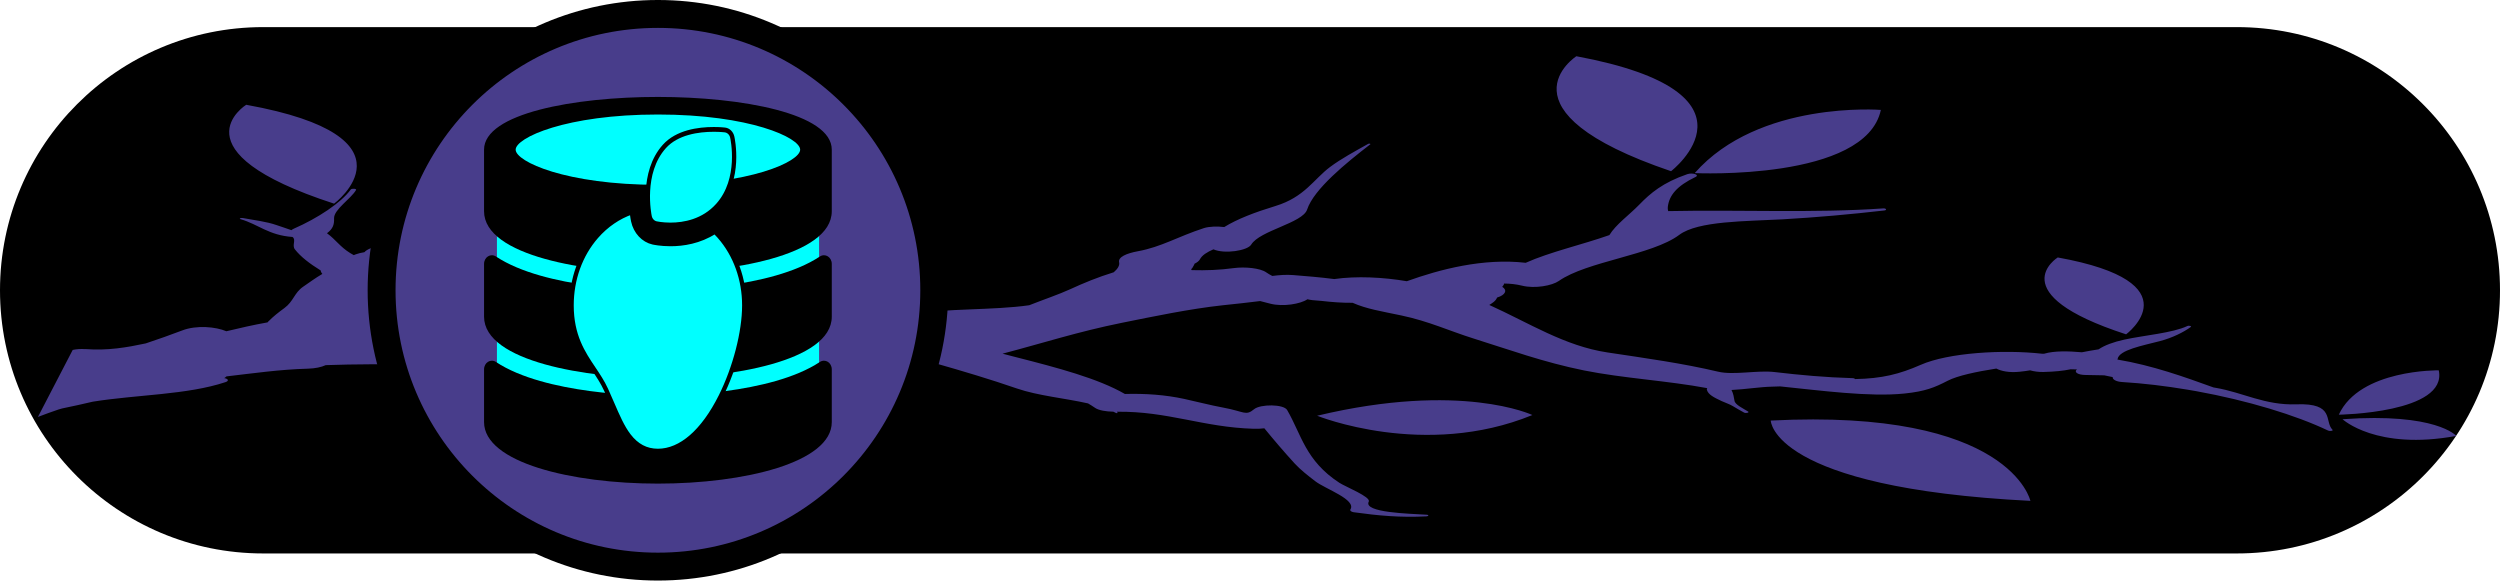
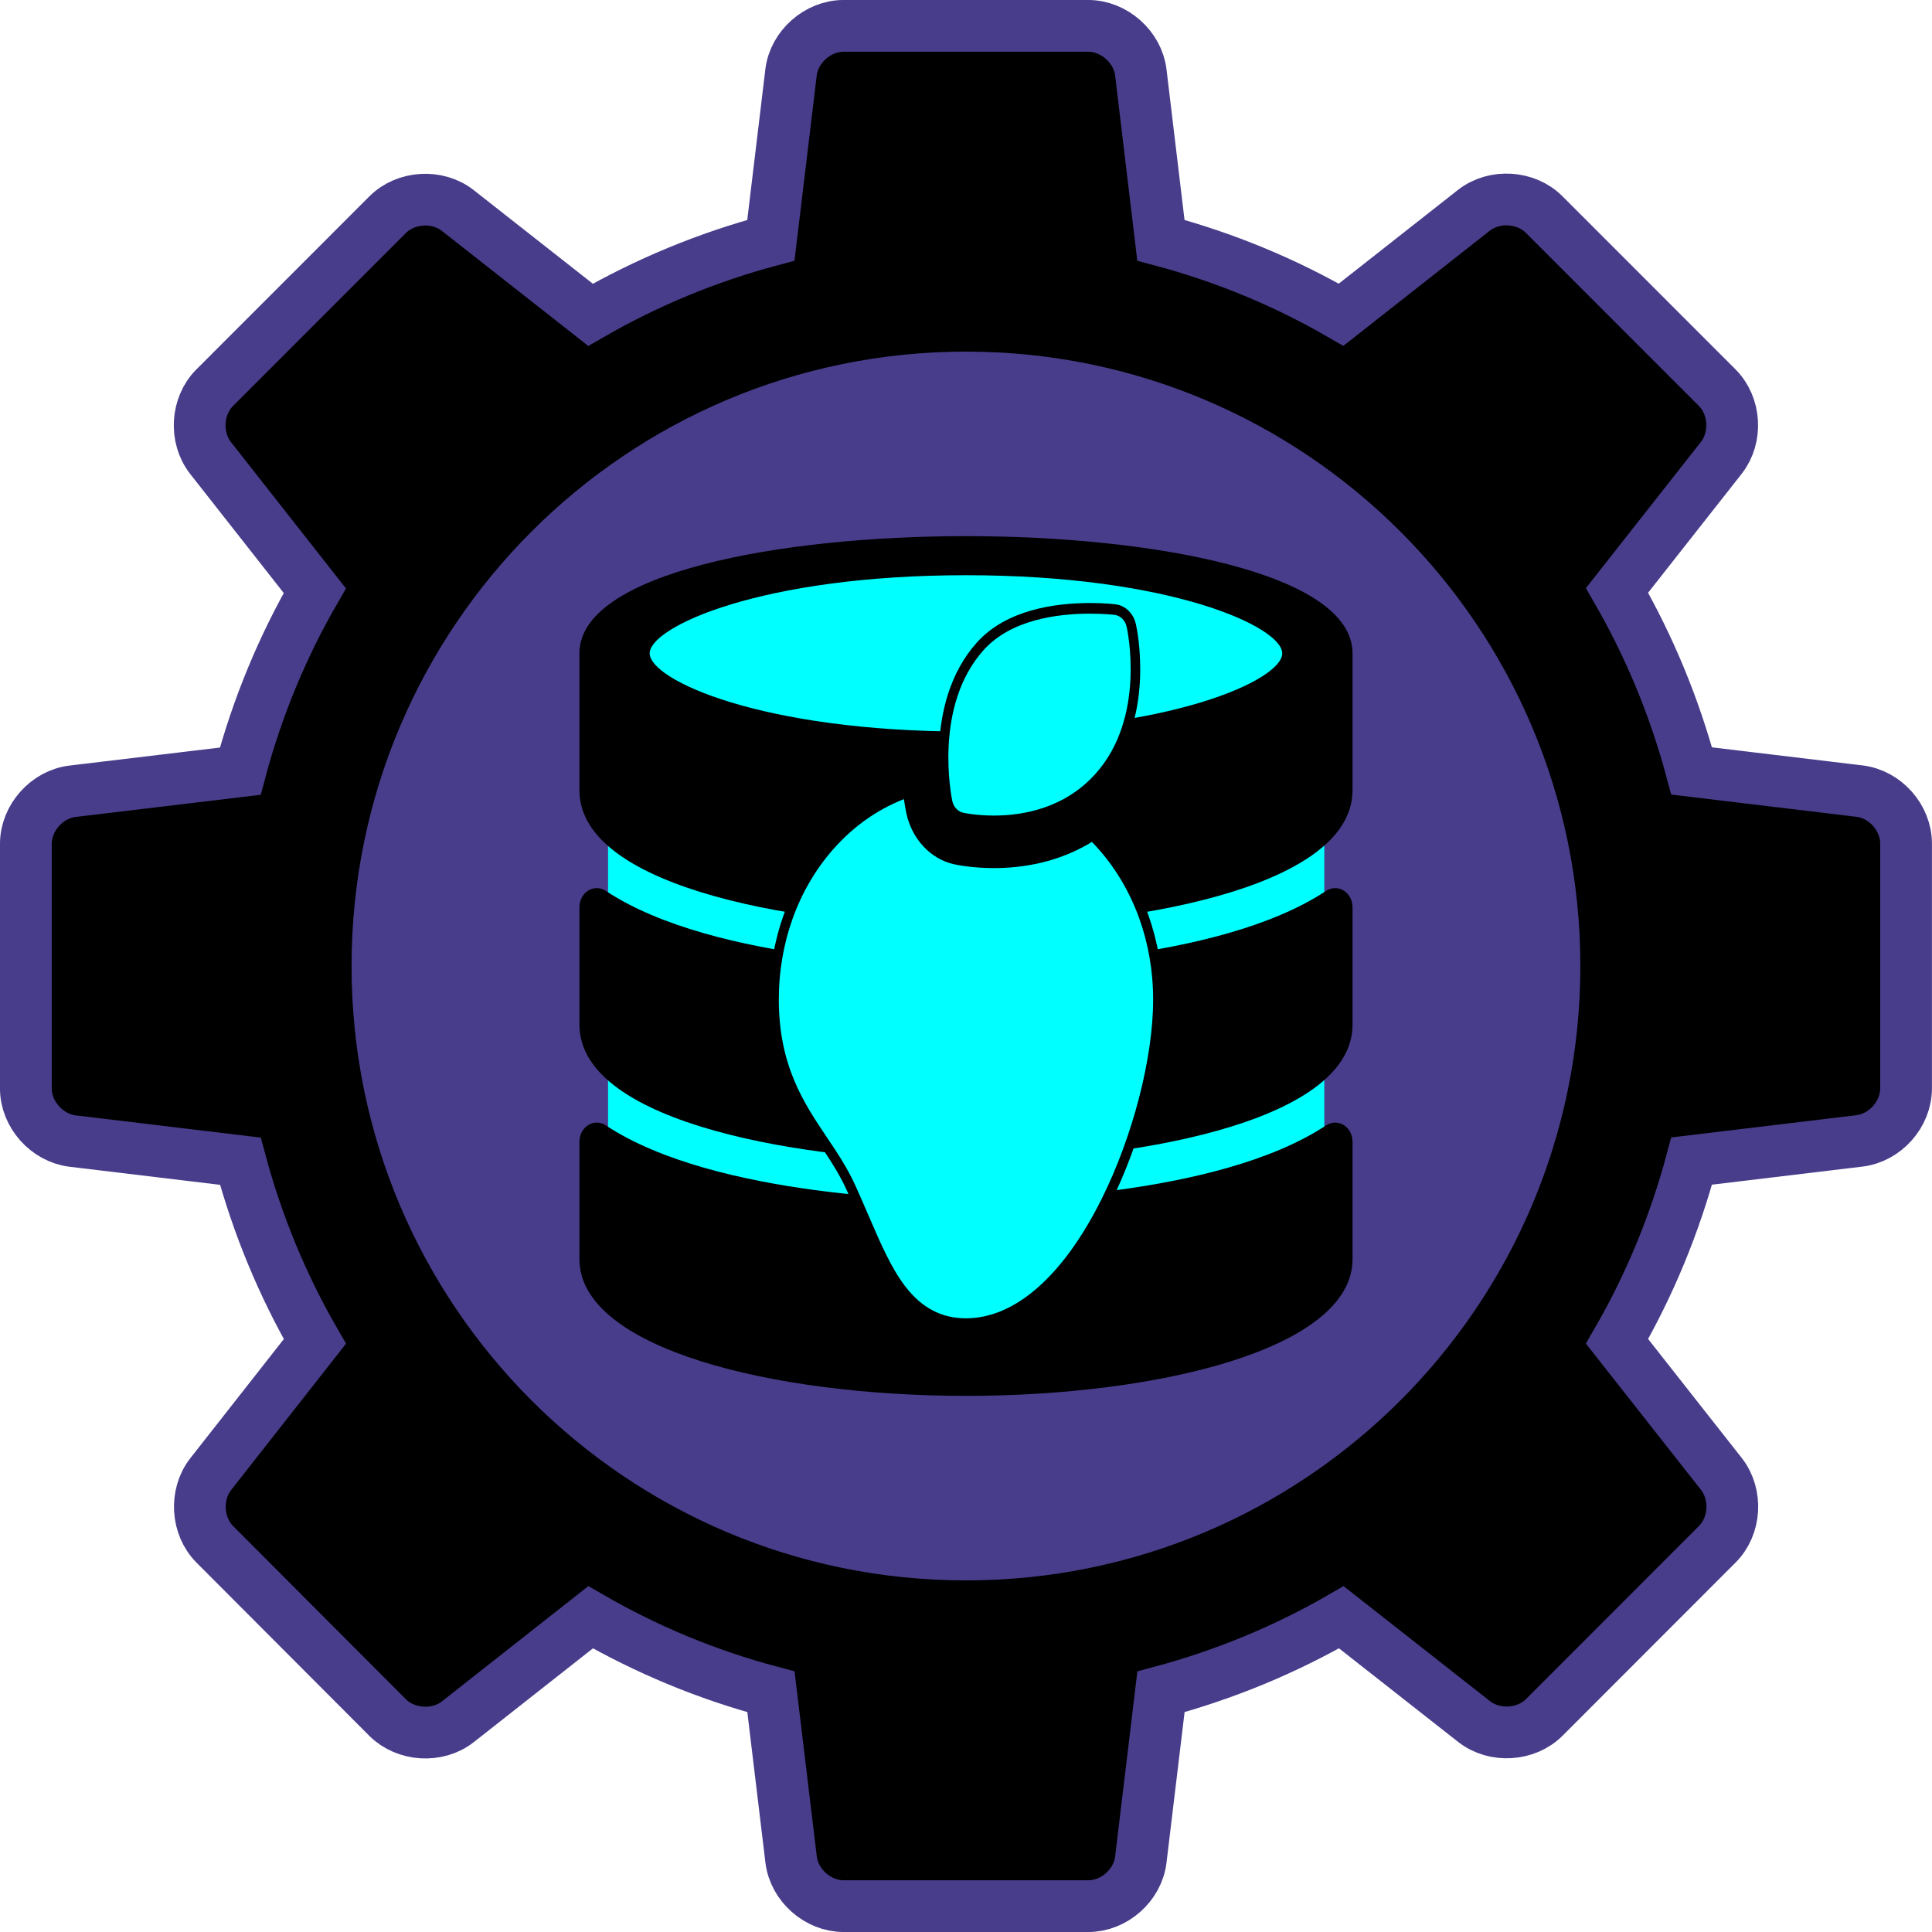
- <svg xmlns="http://www.w3.org/2000/svg" width="368.93" height="85.674" version="1.1" viewBox="0 0 379.98 75.599">
-   <rect y="-2.2" width="379.98" height="80" ry="40" stroke-width=".908" />
-   <path d="m323.15 44.496s10.618-7.89-10.389-11.686c0 0-8.794 5.459 10.389 11.686zm-90.239 12.264s-10.801-5.131-32.718 0.108c0 0 16.313 6.62 32.718-0.108zm-195.49-47.155s-11.31 7.021 13.359 15.027c0 0 13.648-10.149-13.359-15.027zm62.747 6.011s-11.993-0.194-15.193 6.742c0 0 16.593-0.23 15.193-6.742zm2.671 9.972s-3-3.559-17.288-2.54c0 0 5.117 4.781 17.288 2.54zm252.64 31.121s16.586-0.234 15.193-6.742c0 0-12.002-0.195-15.193 6.742zm17.856 3.225s-3-3.559-17.29-2.536c0.01 7.19e-4 5.127 4.782 17.29 2.536zm-133.74-57.708s-12.782 8.243 14.392 17.476c0 0 15.483-11.905-14.392-17.476zm17.984 17.765c-2e-3 0.004 26.005 1.213 28.297-9.606 0 0-18.557-1.473-28.297 9.606zm51.026 49.817s-3.043-14.08-39.467-12.207c-2e-3 0.004 0.171 10.22 39.467 12.207zm-299.7-13.894c-1.04 0.333-2.096 0.754-3.141 1.135l5.286-10.184c0.535-0.114 1.176-0.174 1.919-0.12l0.005-0.011c3.376 0.265 6.318-0.248 9.179-0.861 1.903-0.64 3.795-1.295 5.534-1.966 2.181-0.844 5.121-0.565 6.718 0.12 2.021-0.482 4.101-0.967 6.261-1.349 0.03-0.038 0.07-0.08 0.108-0.117l-0.018-0.002c0.041-0.041 0.086-0.075 0.125-0.112 0.662-0.67 1.44-1.287 2.341-1.942 1.396-1.02 1.498-2.316 2.844-3.24 0.931-0.638 1.857-1.321 2.927-1.952-0.151-0.167-0.233-0.341-0.245-0.519l-0.035-0.025c-1.643-1.018-2.981-2.035-3.889-3.184-0.489-0.616 0.236-1.482-0.372-1.889-3.652-0.265-5.144-1.905-7.899-2.706-0.256-0.076 0.032-0.227 0.31-0.176 1.842 0.341 3.644 0.538 5.197 1.086 0.766 0.268 1.53 0.502 2.232 0.764 0.097-0.078 0.206-0.158 0.365-0.227 3.634-1.589 7.197-3.939 8.649-5.948 0.142-0.2 0.931-0.142 0.814 0.064-0.772 1.34-3.395 2.982-3.345 4.316 0.038 0.918-0.154 1.581-1.078 2.26 1.355 0.984 1.971 2.055 3.53 3.015 0.173 0.106 0.358 0.21 0.542 0.313 0.099-0.044 0.207-0.087 0.312-0.124 0.398-0.143 0.843-0.249 1.31-0.323 0.749-0.893 3.548-1.259 5.564-1.656 0.933-0.182 2.112-0.197 3.052-0.045 0.45-0.005 0.901 0.008 1.358 0.044 0.908-0.336 1.876-0.642 2.811-0.957-0.323-0.185-0.401-0.42 0.026-0.691 0.685-0.439 1.487-0.828 2.398-1.171 0.327-0.189 0.663-0.378 1.006-0.562 0.222-0.464 0.403-0.924 0.716-1.27 0.3-0.34 0.98-0.438 1.651-0.393 0.663-0.433 1.366-0.852 2.146-1.254 0.079-0.372-0.07-0.728 0.169-1.187 0.497-0.958 2.219-1.522 2.29-2.595 0.01-0.221 0.58-0.366 1.052-0.34 0.641-0.794 1.373-1.581 1.974-2.372 0.151-0.199 0.874-0.142 0.814 0.064-0.378 1.297-0.415 2.635-1.024 3.917-0.324 0.678-0.342 1.522-1.109 2.173 0.211 0.328 0.361 0.662 0.083 1.014-1.103 1.391-3.605 2.488-5.528 3.715-0.085 0.164-0.168 0.324-0.262 0.487-0.19 0.348-0.92 0.635-1.67 0.906-0.11 0.047-0.226 0.086-0.348 0.121-0.396 0.139-0.779 0.272-1.078 0.408-1.328 0.596-2.075 1.704-3.777 2.141l-0.042 0.008c-0.056 0.144-0.19 0.293-0.46 0.445-1.237 0.714-2.423 1.384-3.898 2.006-0.293 0.692-0.684 1.391-1.161 2.091 0.003 0.067-0.005 0.137-0.023 0.209l0.262 0.009c1.55 0.04 2.656 0.349 3.071 0.797 1.497-0.627 2.982-1.251 4.324-1.928 0.13-0.068 0.386 8e-3 0.302 0.079-1.101 0.966-2.692 1.793-4.537 2.541-0.042 0.082-0.087 0.167-0.171 0.257-0.438 0.477 0.917 0.857 3.004 1.147 0.238 1.7e-4 0.46-0.005 0.701 0.007 1.129 0.063 2.262 0.118 3.388 0.17 0.165-0.005 0.32-0.012 0.491-0.009 6.54 0.095 13.021 0.341 19.529-0.033 1.472-0.084 3.165 0.304 4.374 0.636 0.22-0.094 0.552-0.201 1.008-0.328 1.831-0.501 4.263-0.232 5.508 0.433l0.161 0.057c2.387-0.031 4.769-0.033 7.139 5e-3 2.247-0.201 4.33-0.471 5.132-0.604 4.767-0.8 5.841-1.182 11.457-0.589 2.891 0.301 5.405 0.943 8.136 1.387 0.79 0.129 1.625 0.209 2.466 0.275 0.183-0.041 0.35-0.087 0.559-0.123 5.353-0.939 12.463-0.584 18.008-1.379 2.133-0.844 4.485-1.633 6.248-2.443 1.978-0.912 4.151-1.815 6.599-2.568 0.603-0.519 0.928-1.035 0.816-1.518-0.185-0.8 1.136-1.363 2.862-1.679 3.6-0.662 6.011-2.206 10.034-3.517 0.788-0.253 2.044-0.288 3.082-0.158 1.988-1.226 4.627-2.237 7.795-3.203 4.413-1.346 5.802-4.06 8.282-5.921 1.679-1.254 3.755-2.372 5.823-3.532 0.121-0.068 0.395 0.009 0.302 0.079-3.618 2.787-8.579 6.806-9.603 9.915-0.674 2.051-7.197 3.187-8.499 5.33-0.565 0.923-4.027 1.466-5.744 0.719-0.958 0.414-1.727 0.887-2.058 1.524-0.127 0.246-0.427 0.474-0.823 0.669-0.01 0.073-0.035 0.142-0.081 0.212-0.072 0.102-0.405 0.835-0.436 0.473 1e-3 0.071 0.023 0.139 0.043 0.211l0.058 0.071c2.187 0.061 4.236-0.016 6.397-0.309 1.691-0.23 4.035 0.006 4.928 0.65 0.286 0.2 0.595 0.376 0.918 0.543 1.072-0.138 2.13-0.214 3.155-0.134 1.912 0.15 4.132 0.332 6.265 0.607 3.385-0.486 7.45-0.282 11.028 0.329 5.011-1.803 11.621-3.547 18.07-2.8 3.651-1.64 8.646-2.77 12.717-4.21 0.983-1.619 3.011-3.05 4.525-4.609 1.738-1.79 3.593-3.363 7.319-4.652 0.788-0.271 1.938 0.1 1.243 0.431-2.855 1.372-4.008 2.804-4.207 4.563-0.03 0.205 5e-3 0.412 0.06 0.62 10.798-0.237 22.071 0.334 32.685-0.411 0.463-0.03 0.605 0.266 0.16 0.316-5.062 0.58-10.267 1.049-15.497 1.346-5.493 0.309-12.804 0.213-15.674 2.366-4.088 3.069-14.032 4.01-18.299 7.002-1.005 0.706-3.625 1.204-5.588 0.713-0.894-0.222-1.816-0.317-2.737-0.322 2e-3 0.052-5e-3 0.103-0.034 0.157-0.061 0.117-0.148 0.229-0.243 0.34 0.812 0.49 0.53 1.235-0.78 1.632-0.094 0.219-0.205 0.414-0.505 0.661-0.2 0.166-0.439 0.314-0.68 0.465 6.053 2.739 11.473 6.24 17.947 7.215 5.899 0.889 11.471 1.657 16.831 2.926 2.382 0.565 5.978-0.253 8.57 0.055 3.886 0.457 7.803 0.817 11.85 0.927 0.236 0.004 0.346 0.068 0.393 0.142 4.086-0.075 6.758-0.747 9.991-2.168 4.183-1.839 12.496-2.353 18.453-1.684 0.106-0.003 0.203-0.006 0.308-0.005 1.522-0.455 3.711-0.398 5.731-0.217 0.817-0.162 1.667-0.314 2.536-0.445 0.898-0.611 2.246-1.117 3.932-1.484 3.069-0.666 7.307-0.997 9.563-2.061 0.229-0.112 0.696 0.017 0.527 0.141-1.086 0.789-2.779 1.649-4.707 2.153-2.61 0.68-6.232 1.348-6.429 2.736l-0.034 0.064c5.378 0.904 10.187 2.645 14.615 4.242 0.157 0.027 0.28 0.048 0.349 0.061 4.095 0.696 7.483 2.681 12.251 2.504 5.923-0.22 4.202 2.583 5.486 3.869 0.164 0.161-0.404 0.246-0.656 0.126-4.898-2.341-12.223-4.576-20.056-5.995-0.459-0.069-0.911-0.153-1.365-0.233-3.285-0.551-6.635-0.958-9.931-1.158-0.877-0.054-1.481-0.413-1.393-0.747l-1.289-0.268c-0.93-0.025-1.869-0.05-2.8-0.053-1.247-0.002-1.852-0.449-1.352-0.843-0.328-0.011-0.639-0.017-0.959-0.024-1.121 0.234-2.4 0.367-4.155 0.411-0.676 0.017-1.415-0.081-2.012-0.251-0.42 0.074-0.912 0.143-1.597 0.215-1.542 0.164-2.791-0.09-3.529-0.485-3.037 0.476-5.903 1.081-7.401 1.856-1.978 1.023-3.378 1.609-6.568 1.94-5.304 0.55-12.804-0.465-18.892-1.084-0.416 0.012-0.826 0.032-1.23 0.04-1.818 0.035-4.088 0.409-6.166 0.505 0.283 0.537 0.366 1.092 0.457 1.633 0.089 0.6 1.272 1.145 2.072 1.641 0.252 0.157-0.342 0.31-0.616 0.159-0.582-0.327-1.176-0.652-1.716-0.987-0.467-0.292-1.125-0.492-1.684-0.755-1.178-0.556-2.075-0.993-2.258-1.741-0.023-0.083 0.016-0.158 0.062-0.229-5.949-1.123-12.872-1.508-18.741-2.695-6.161-1.247-11.402-3.167-16.792-4.854-3.637-1.138-6.799-2.624-10.954-3.498-3.081-0.65-5.264-0.977-7.417-1.927-1.534 0.02-3.128-0.101-4.718-0.285-0.461-0.029-0.928-0.065-1.405-0.118-0.269-0.032-0.512-0.077-0.741-0.132-1.062 0.724-3.696 1.158-5.601 0.682-0.565-0.141-1.084-0.278-1.587-0.41-1.806 0.232-3.667 0.423-5.683 0.639-4.993 0.538-10.708 1.734-15.346 2.67-6.606 1.333-12.098 3.11-18.127 4.689 0.729 0.191 1.459 0.381 2.174 0.563 6.105 1.558 12.325 3.187 16.425 5.562 3.131-0.087 6.134 0.126 9.01 0.749 1.986 0.43 3.917 0.949 5.958 1.327 3.241 0.599 3.369 1.306 4.68 0.231 0.946-0.778 4.483-0.785 5.015 0.135 2.17 3.727 2.766 7.678 7.921 11.047 0.938 0.615 4.85 2.159 4.48 2.871-0.87 1.677 6.164 1.829 8.803 1.992 0.379 0.023 0.308 0.232-0.043 0.249-3.999 0.201-7.287-0.106-11.054-0.628-0.381-0.056-0.597-0.262-0.503-0.406 0.982-1.508-3.79-3.12-5.314-4.292-1.158-0.887-2.296-1.777-3.159-2.719-1.615-1.768-3.137-3.551-4.598-5.34-0.498 0.061-1.036 0.089-1.637 0.071-7.656-0.22-13.006-2.682-20.777-2.588 0.033 0.047 0.076 0.091 0.107 0.142 0.045 0.059-0.147 0.1-0.244 0.048-0.135-0.07-0.265-0.132-0.402-0.198-1.071-0.01-2.229-0.201-2.76-0.572-0.343-0.238-0.703-0.463-1.082-0.685-3.494-0.789-7.63-1.17-10.811-2.268-4.006-1.382-8.217-2.642-12.541-3.871l-0.241-0.067c-2.952-0.091-5.725-0.253-8.497-0.564-1.808 0.18-3.908-0.011-5.576-0.779l-0.113-0.057c-1.048-0.182-2.12-0.374-3.201-0.585-9.288 0.797-18.588 0.57-28.075-0.087-5.611 1.178-14.241 1.293-19.663 1.797-8.965 0.833-18.062 0.326-27.15 0.664-0.662 0.304-1.586 0.505-2.697 0.536-4.299 0.118-8.296 0.7-12.389 1.175-0.096 0.093-0.208 0.18-0.345 0.262 0.596 0.08 0.787 0.41 0.209 0.605-5.827 1.943-13.469 1.898-20.18 2.975-1.51 0.359-3.068 0.7-4.656 1.027-0.18 0.053-0.365 0.097-0.537 0.154zm171.9-21.797 0.031-0.024z" fill="#483d8b" stroke-width="5.822" />
-   <circle cx="100" cy="37.799" r="42" fill="#483d8b" stroke="#000" stroke-width="4.24" />
-   <g transform="matrix(2.9734 0 0 3.4338 45.267 -22.794)">
-     <rect x="10.178" y="14.25" width="16.467" height="7.945" fill="#0ff" />
-     <ellipse transform="matrix(.87405 0 0 .87405 2.7277 2.229)" cx="18.056" cy="10.338" rx="9.043" ry="2.143" fill="#0ff" />
-     <g transform="matrix(.037872 0 0 .036469 9.5192 9.0879)">
-       <path d="m234.67 0c-113.02 0-234.67 20.031-234.67 64v74.667c0 54.781 140.33 74.667 234.67 74.667s234.67-19.885 234.67-74.667v-74.667c-1e-3 -43.969-121.65-64-234.67-64zm0 106.67c-124.23 0-192-28.188-192-42.667s67.771-42.667 192-42.667 192 28.187 192 42.667c0 14.479-67.771 42.667-192 42.667z" />
-       <path d="m453.21 321.71c-66.253 39.454-199.01 40.955-218.54 40.955s-152.29-1.502-218.54-40.955c-7.171-4.27-16.122 0.661-16.122 9.006v63.949c0 49.021 118.05 74.667 234.67 74.667s234.67-25.646 234.67-74.667v-63.949c-1e-3 -8.345-8.952-13.276-16.122-9.006z" />
-       <path d="m453.21 193.71c-66.253 39.454-199.01 40.955-218.54 40.955s-152.29-1.502-218.54-40.955c-7.171-4.27-16.122 0.661-16.122 9.006v63.949c0 54.781 140.33 74.667 234.67 74.667s234.67-19.885 234.67-74.667v-63.949c-1e-3 -8.345-8.952-13.276-16.122-9.006z" />
+ <svg xmlns="http://www.w3.org/2000/svg" width="79.997" height="80" version="1.1" viewBox="0 0 82.393 70.592">
+   <g transform="matrix(.97324 0 0 .97324 1.1026 .94466)">
+     <g transform="matrix(3.2957 0 0 3.2957 0 -5.9019)" stroke="#483d8b" stroke-width=".688">
+       <path d="m24.38 10.175-2.231-0.268c-0.228-0.851-0.562-1.655-0.992-2.401l1.387-1.763c0.212-0.271 0.188-0.69-0.057-0.934l-2.299-2.3c-0.242-0.243-0.662-0.269-0.934-0.057l-1.766 1.389c-0.743-0.43-1.547-0.764-2.396-0.99l-0.267-2.231c-0.041-0.341-0.356-0.62-0.7-0.62h-3.252c-0.344 0-0.659 0.279-0.699 0.62l-0.268 2.231c-0.85 0.227-1.655 0.562-2.398 0.991l-1.765-1.387c-0.27-0.212-0.69-0.187-0.933 0.056l-2.3 2.301c-0.242 0.242-0.267 0.662-0.054 0.934l1.386 1.764c-0.43 0.744-0.764 1.549-0.991 2.4l-2.23 0.267c-0.341 0.04-0.621 0.355-0.621 0.7v3.252c0 0.344 0.279 0.657 0.621 0.699l2.231 0.268c0.228 0.848 0.561 1.652 0.991 2.396l-1.386 1.766c-0.211 0.271-0.187 0.69 0.057 0.934l2.296 2.301c0.243 0.242 0.663 0.269 0.933 0.057l1.766-1.39c0.744 0.43 1.548 0.765 2.398 0.991l0.268 2.23c0.041 0.342 0.355 0.62 0.699 0.62h3.252c0.345 0 0.659-0.278 0.699-0.62l0.268-2.23c0.851-0.228 1.655-0.562 2.398-0.991l1.766 1.387c0.271 0.212 0.69 0.187 0.933-0.056l2.299-2.301c0.244-0.242 0.269-0.662 0.056-0.935l-1.388-1.764c0.431-0.744 0.764-1.548 0.992-2.397l2.23-0.268c0.342-0.041 0.621-0.353 0.621-0.699v-3.252c1e-3 -0.346-0.277-0.659-0.62-0.7zm-11.879 8.575c-3.452 0-6.25-2.798-6.25-6.25s2.798-6.25 6.25-6.25 6.25 2.798 6.25 6.25-2.797 6.25-6.25 6.25z" stroke="#483d8b" stroke-width=".688" />
    </g>
-     <g transform="matrix(.019402 0 0 .018683 11.965 15.225)" fill="#0ff" stroke="#000" stroke-width="14.307">
-       <g transform="matrix(1.4887,0,0,1.4887,-49.078,-251.56)" fill="#0ff" stroke="#000" stroke-width="7.615">
-         <path d="m387.55 12.169c-1.522-6.081-6.666-10.574-12.896-11.266-0.332-0.038-8.258-0.903-19.774-0.903-27.512 0-65.012 4.698-87.426 27.077-41.959 41.9-26.717 108.88-26.049 111.71 1.35 5.705 5.899 10.101 11.646 11.255 0.427 0.086 10.626 2.1 25.095 2.1 23.995 0 57.967-5.361 83.543-30.904 42.05-41.993 26.542-106.35 25.861-109.06z" stroke-width="7.61" />
-         <path d="m364.77 170.18c-2.586-2.66-5.257-5.209-8-7.651-27.105 15.739-56.4 19.606-78.627 19.606-17.156 0-29.646-2.414-31-2.687-17.188-3.451-30.9-16.704-34.936-33.769-0.403-1.706-1.516-6.756-2.472-14.154-23.495 7.42-44.882 20.53-62.505 38.655-28.385 29.195-44.017 68.22-44.017 109.89 0 48.621 20.642 76.261 38.854 100.65 8.239 11.033 16.023 21.455 22.243 33.703 3.792 7.465 7.281 14.742 10.656 21.78 9.741 20.313 18.153 37.858 29.558 51.325 13.947 16.471 30.787 24.477 51.482 24.477 40.465 0 79.929-30.918 111.12-87.06 25.307-45.548 41.658-102.41 41.658-144.87 1e-3 -41.665-15.631-80.69-44.015-109.89z" />
+     <circle cx="41.196" cy="35.296" r="26.923" fill="#483d8b" />
+     <g transform="matrix(1.906 0 0 2.2011 6.1134 -3.5445)">
+       <rect x="10.178" y="14.25" width="16.467" height="7.945" fill="#0ff" />
+       <ellipse transform="matrix(.87405 0 0 .87405 2.7277 2.229)" cx="18.056" cy="10.338" rx="9.043" ry="2.143" fill="#0ff" />
+       <g transform="matrix(.037872 0 0 .036469 9.5192 9.0879)">
+         <path d="m234.67 0c-113.02 0-234.67 20.031-234.67 64v74.667c0 54.781 140.33 74.667 234.67 74.667s234.67-19.885 234.67-74.667v-74.667c-1e-3 -43.969-121.65-64-234.67-64zm0 106.67c-124.23 0-192-28.188-192-42.667s67.771-42.667 192-42.667 192 28.187 192 42.667c0 14.479-67.771 42.667-192 42.667z" />
+         <path d="m453.21 321.71c-66.253 39.454-199.01 40.955-218.54 40.955s-152.29-1.502-218.54-40.955c-7.171-4.27-16.122 0.661-16.122 9.006v63.949c0 49.021 118.05 74.667 234.67 74.667s234.67-25.646 234.67-74.667v-63.949c-1e-3 -8.345-8.952-13.276-16.122-9.006z" />
+         <path d="m453.21 193.71c-66.253 39.454-199.01 40.955-218.54 40.955s-152.29-1.502-218.54-40.955c-7.171-4.27-16.122 0.661-16.122 9.006v63.949c0 54.781 140.33 74.667 234.67 74.667s234.67-19.885 234.67-74.667v-63.949c-1e-3 -8.345-8.952-13.276-16.122-9.006z" />
+       </g>
+       <g transform="matrix(.019402 0 0 .018683 11.965 15.225)" fill="#0ff" stroke="#000" stroke-width="14.307">
+         <g transform="matrix(1.4887,0,0,1.4887,-49.078,-251.56)" fill="#0ff" stroke="#000" stroke-width="7.615">
+           <path d="m387.55 12.169c-1.522-6.081-6.666-10.574-12.896-11.266-0.332-0.038-8.258-0.903-19.774-0.903-27.512 0-65.012 4.698-87.426 27.077-41.959 41.9-26.717 108.88-26.049 111.71 1.35 5.705 5.899 10.101 11.646 11.255 0.427 0.086 10.626 2.1 25.095 2.1 23.995 0 57.967-5.361 83.543-30.904 42.05-41.993 26.542-106.35 25.861-109.06z" stroke-width="7.61" />
+           <path d="m364.77 170.18c-2.586-2.66-5.257-5.209-8-7.651-27.105 15.739-56.4 19.606-78.627 19.606-17.156 0-29.646-2.414-31-2.687-17.188-3.451-30.9-16.704-34.936-33.769-0.403-1.706-1.516-6.756-2.472-14.154-23.495 7.42-44.882 20.53-62.505 38.655-28.385 29.195-44.017 68.22-44.017 109.89 0 48.621 20.642 76.261 38.854 100.65 8.239 11.033 16.023 21.455 22.243 33.703 3.792 7.465 7.281 14.742 10.656 21.78 9.741 20.313 18.153 37.858 29.558 51.325 13.947 16.471 30.787 24.477 51.482 24.477 40.465 0 79.929-30.918 111.12-87.06 25.307-45.548 41.658-102.41 41.658-144.87 1e-3 -41.665-15.631-80.69-44.015-109.89z" />
+         </g>
      </g>
    </g>
  </g>
</svg>
